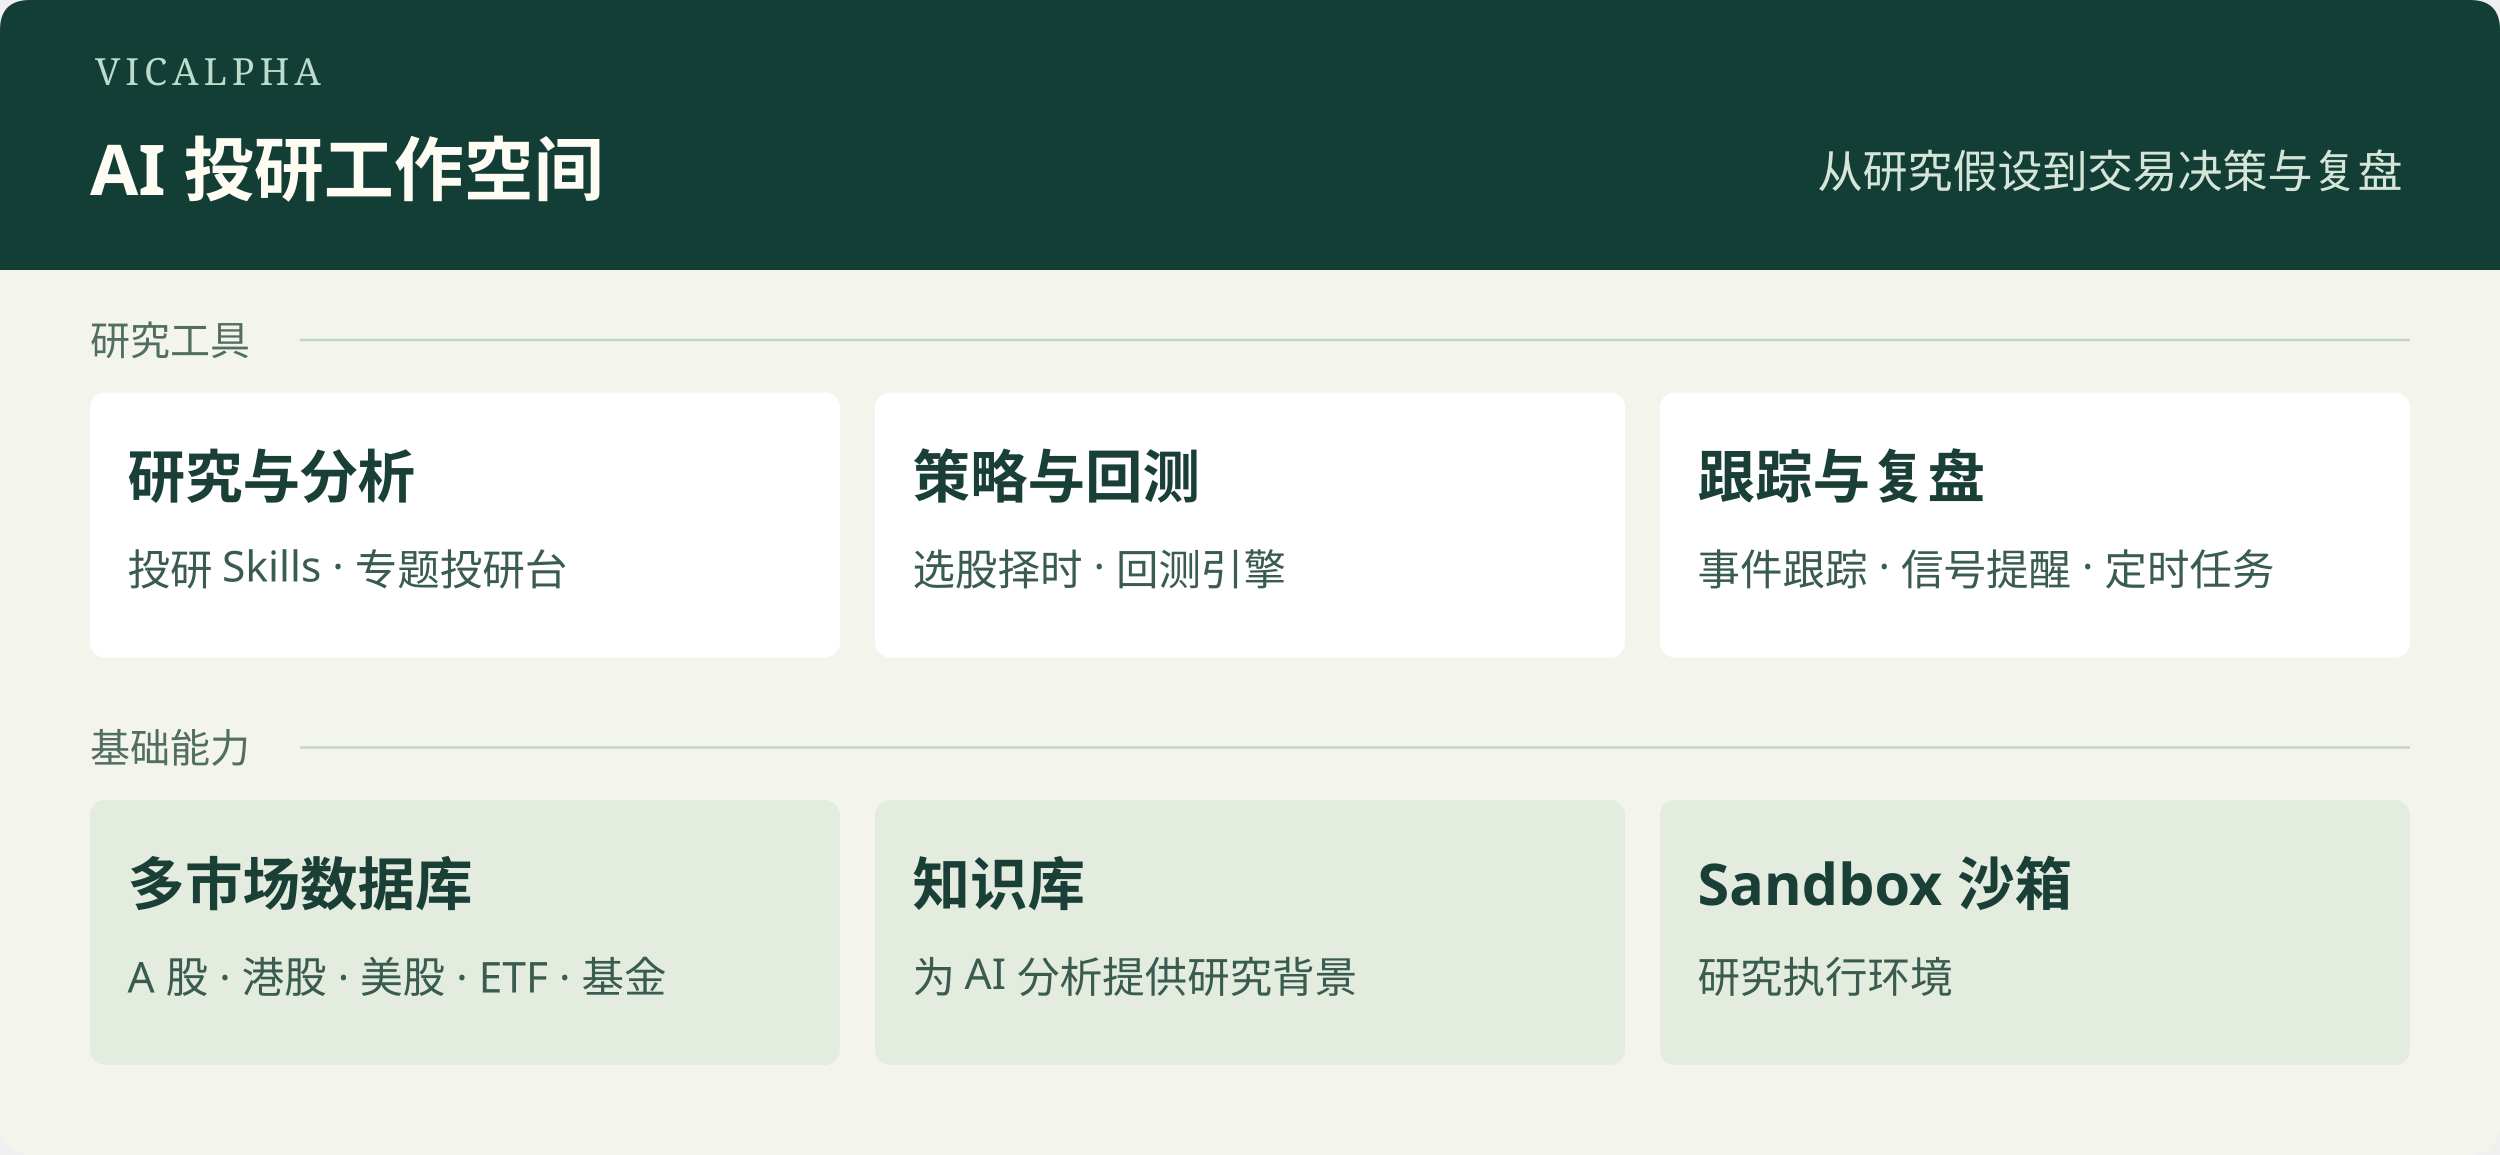
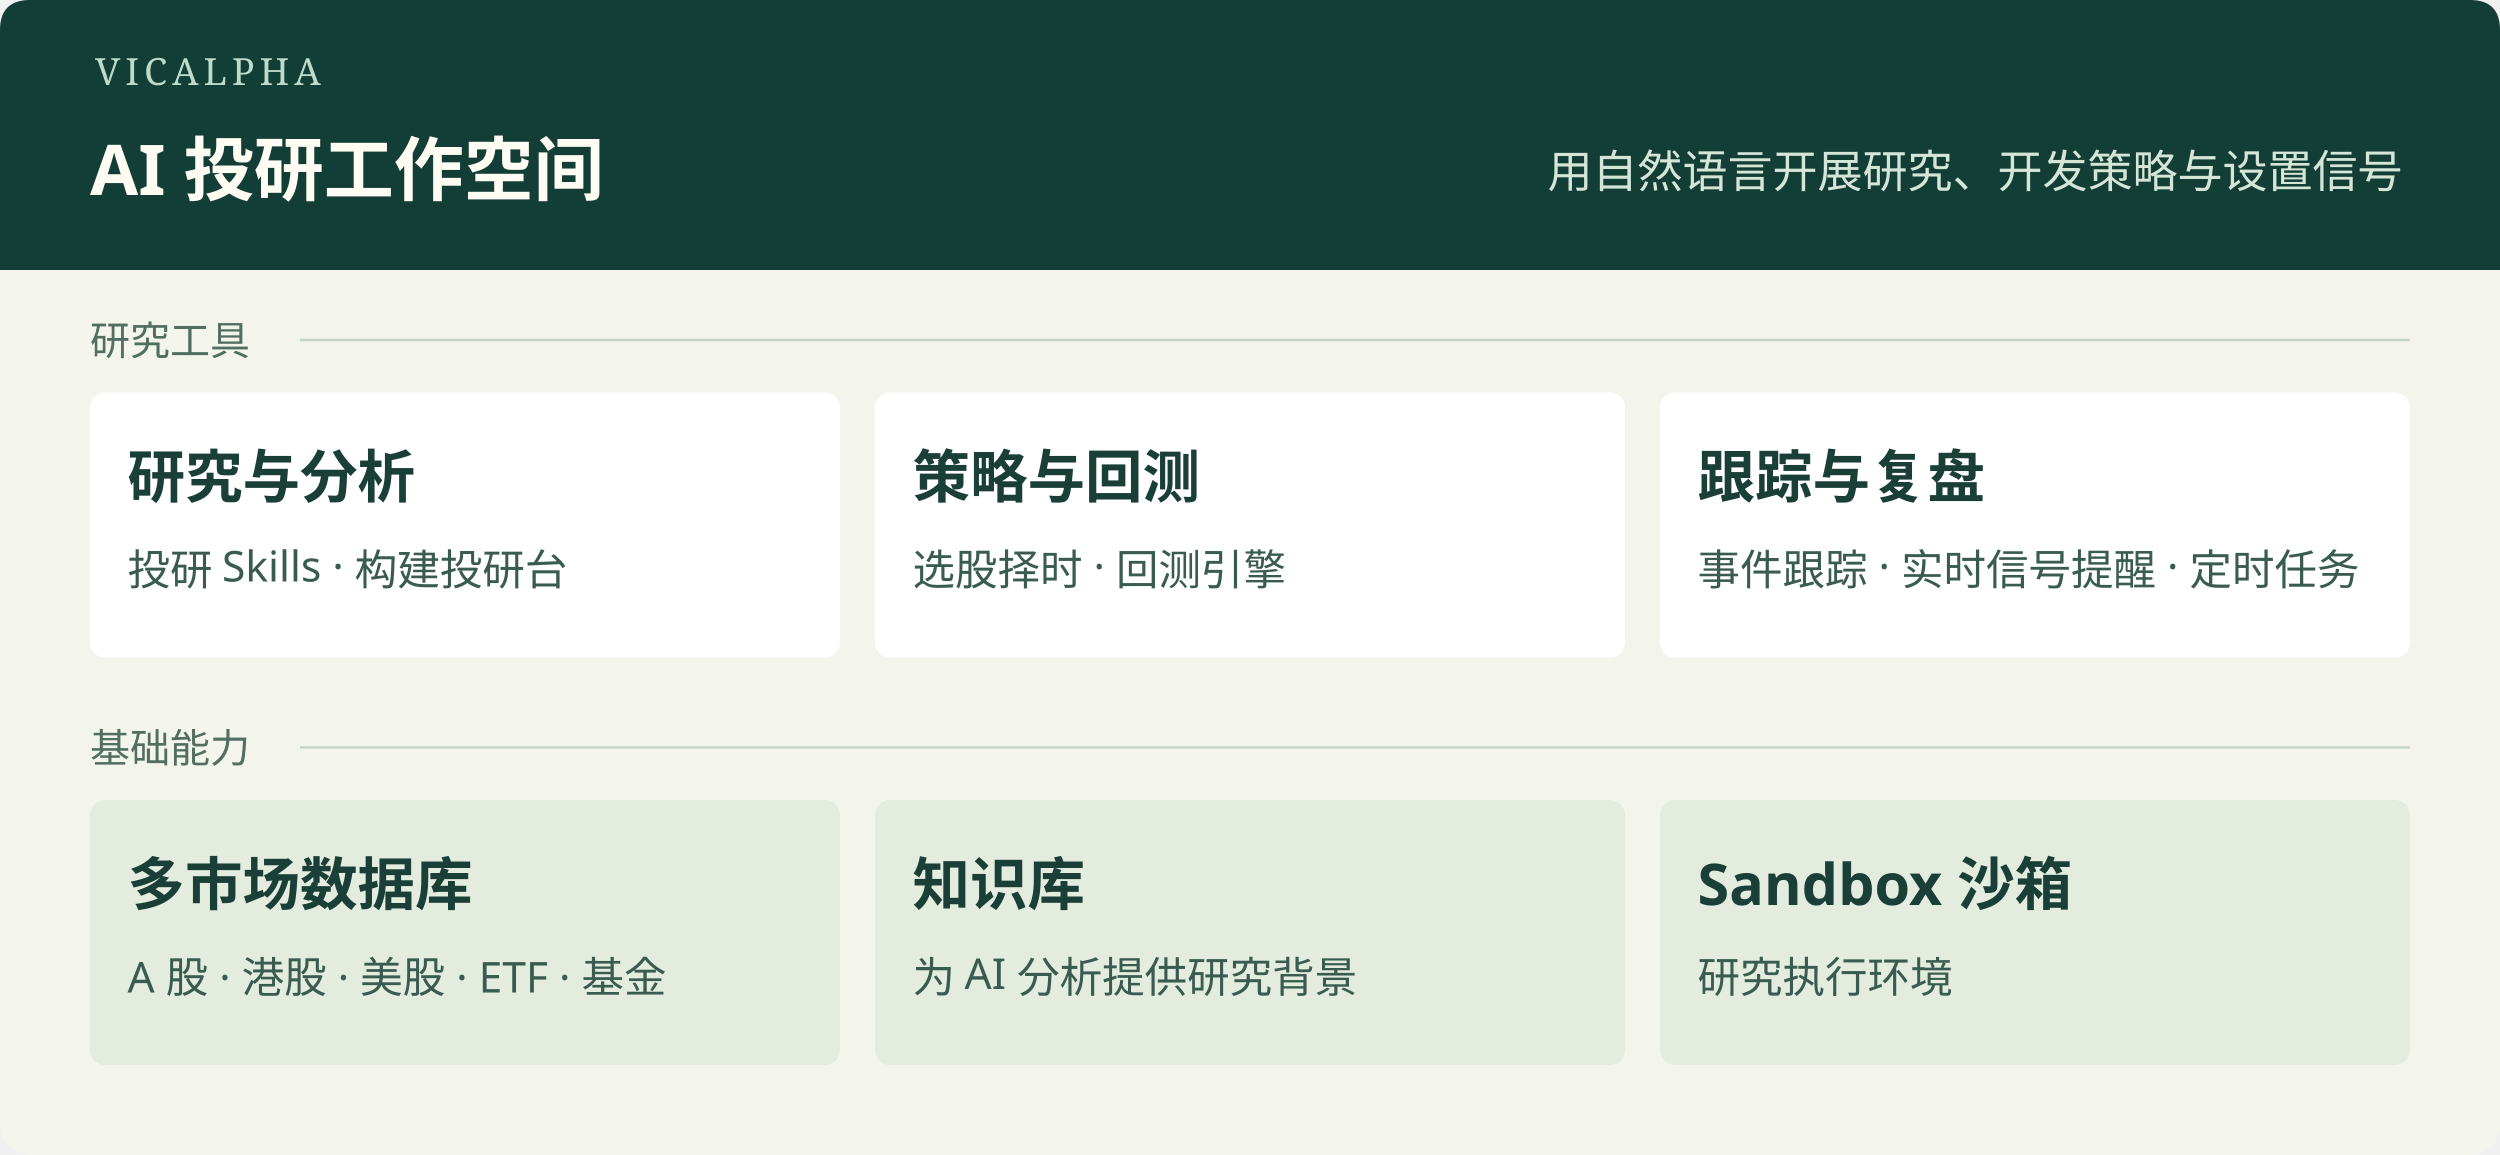
<svg xmlns="http://www.w3.org/2000/svg" viewBox="0 0 1000 462" role="img" aria-labelledby="title desc">
  <style>text{font-family:"Microsoft YaHei","PingFang SC",sans-serif;fill:#193f37}.cap{font:15px Georgia,serif;letter-spacing:2px;fill:#bcdbcb}.white{fill:#fffdf3;font-size:28px;font-weight:600}.name{font-size:23px;font-weight:600}.sub{font-size:17px;fill:#395b50}.label{font-size:16px;fill:#526e62}</style>
  <rect width="1000" height="462" rx="12" fill="#f3f5ed" />
  <path d="M12 0H988Q1000 0 1000 12V108H0V12Q0 0 12 0" fill="#123e35" />
  <text class="cap" x="38" y="34">VICALPHA</text>
  <text class="white" x="36" y="78">AI 投研工作空间</text>
-   <text x="961" y="75" text-anchor="end" style="fill:#d5e5d8;font-size:18px">从研究假设到交易决策与复盘</text>
+   <text x="961" y="75" text-anchor="end" style="fill:#d5e5d8;font-size:18px">用自然语言开展研究、开发策略与设置信号</text>
  <text x="36" y="142" class="label">研究工具</text>
  <path d="M120 136H964" stroke="#c4d4c4" />
  <rect x="36" y="157" width="300" height="106" rx="6" fill="#fff" />
  <text x="51" y="199" class="name">研究与分析</text>
-   <text x="51" y="234" class="sub">投研 Skills · 专题投研台</text>
+   <text x="51" y="234" class="sub">投研 Skills · 构建投研台</text>
  <rect x="350" y="157" width="300" height="106" rx="6" fill="#fff" />
  <text x="365" y="199" class="name">策略与回测</text>
  <text x="365" y="234" class="sub">选股择时 · 回测引擎</text>
  <rect x="664" y="157" width="300" height="106" rx="6" fill="#fff" />
  <text x="679" y="199" class="name">跟踪与复盘</text>
-   <text x="679" y="234" class="sub">事件跟踪 · 信号提醒 · 定时任务</text>
+   <text x="679" y="234" class="sub">事件跟踪 · 实时信号提醒 · 定时任务</text>
  <text x="36" y="305" class="label">基础能力</text>
  <path d="M120 299H964" stroke="#c4d4c4" />
  <rect x="36" y="320" width="300" height="106" rx="6" fill="#e3ecdf" />
  <text x="51" y="362" class="name">多市场数据库</text>
  <text x="51" y="397" class="sub">A 股 · 港股 · 美股 · ETF · 基金</text>
  <rect x="350" y="320" width="300" height="106" rx="6" fill="#e3ecdf" />
  <text x="365" y="362" class="name">知识库</text>
  <text x="365" y="397" class="sub">为 AI 分析提供研究背景</text>
  <rect x="664" y="320" width="300" height="106" rx="6" fill="#e3ecdf" />
  <text x="679" y="362" class="name">Sandbox 沙箱</text>
  <text x="679" y="397" class="sub">研究执行环境</text>
</svg>
